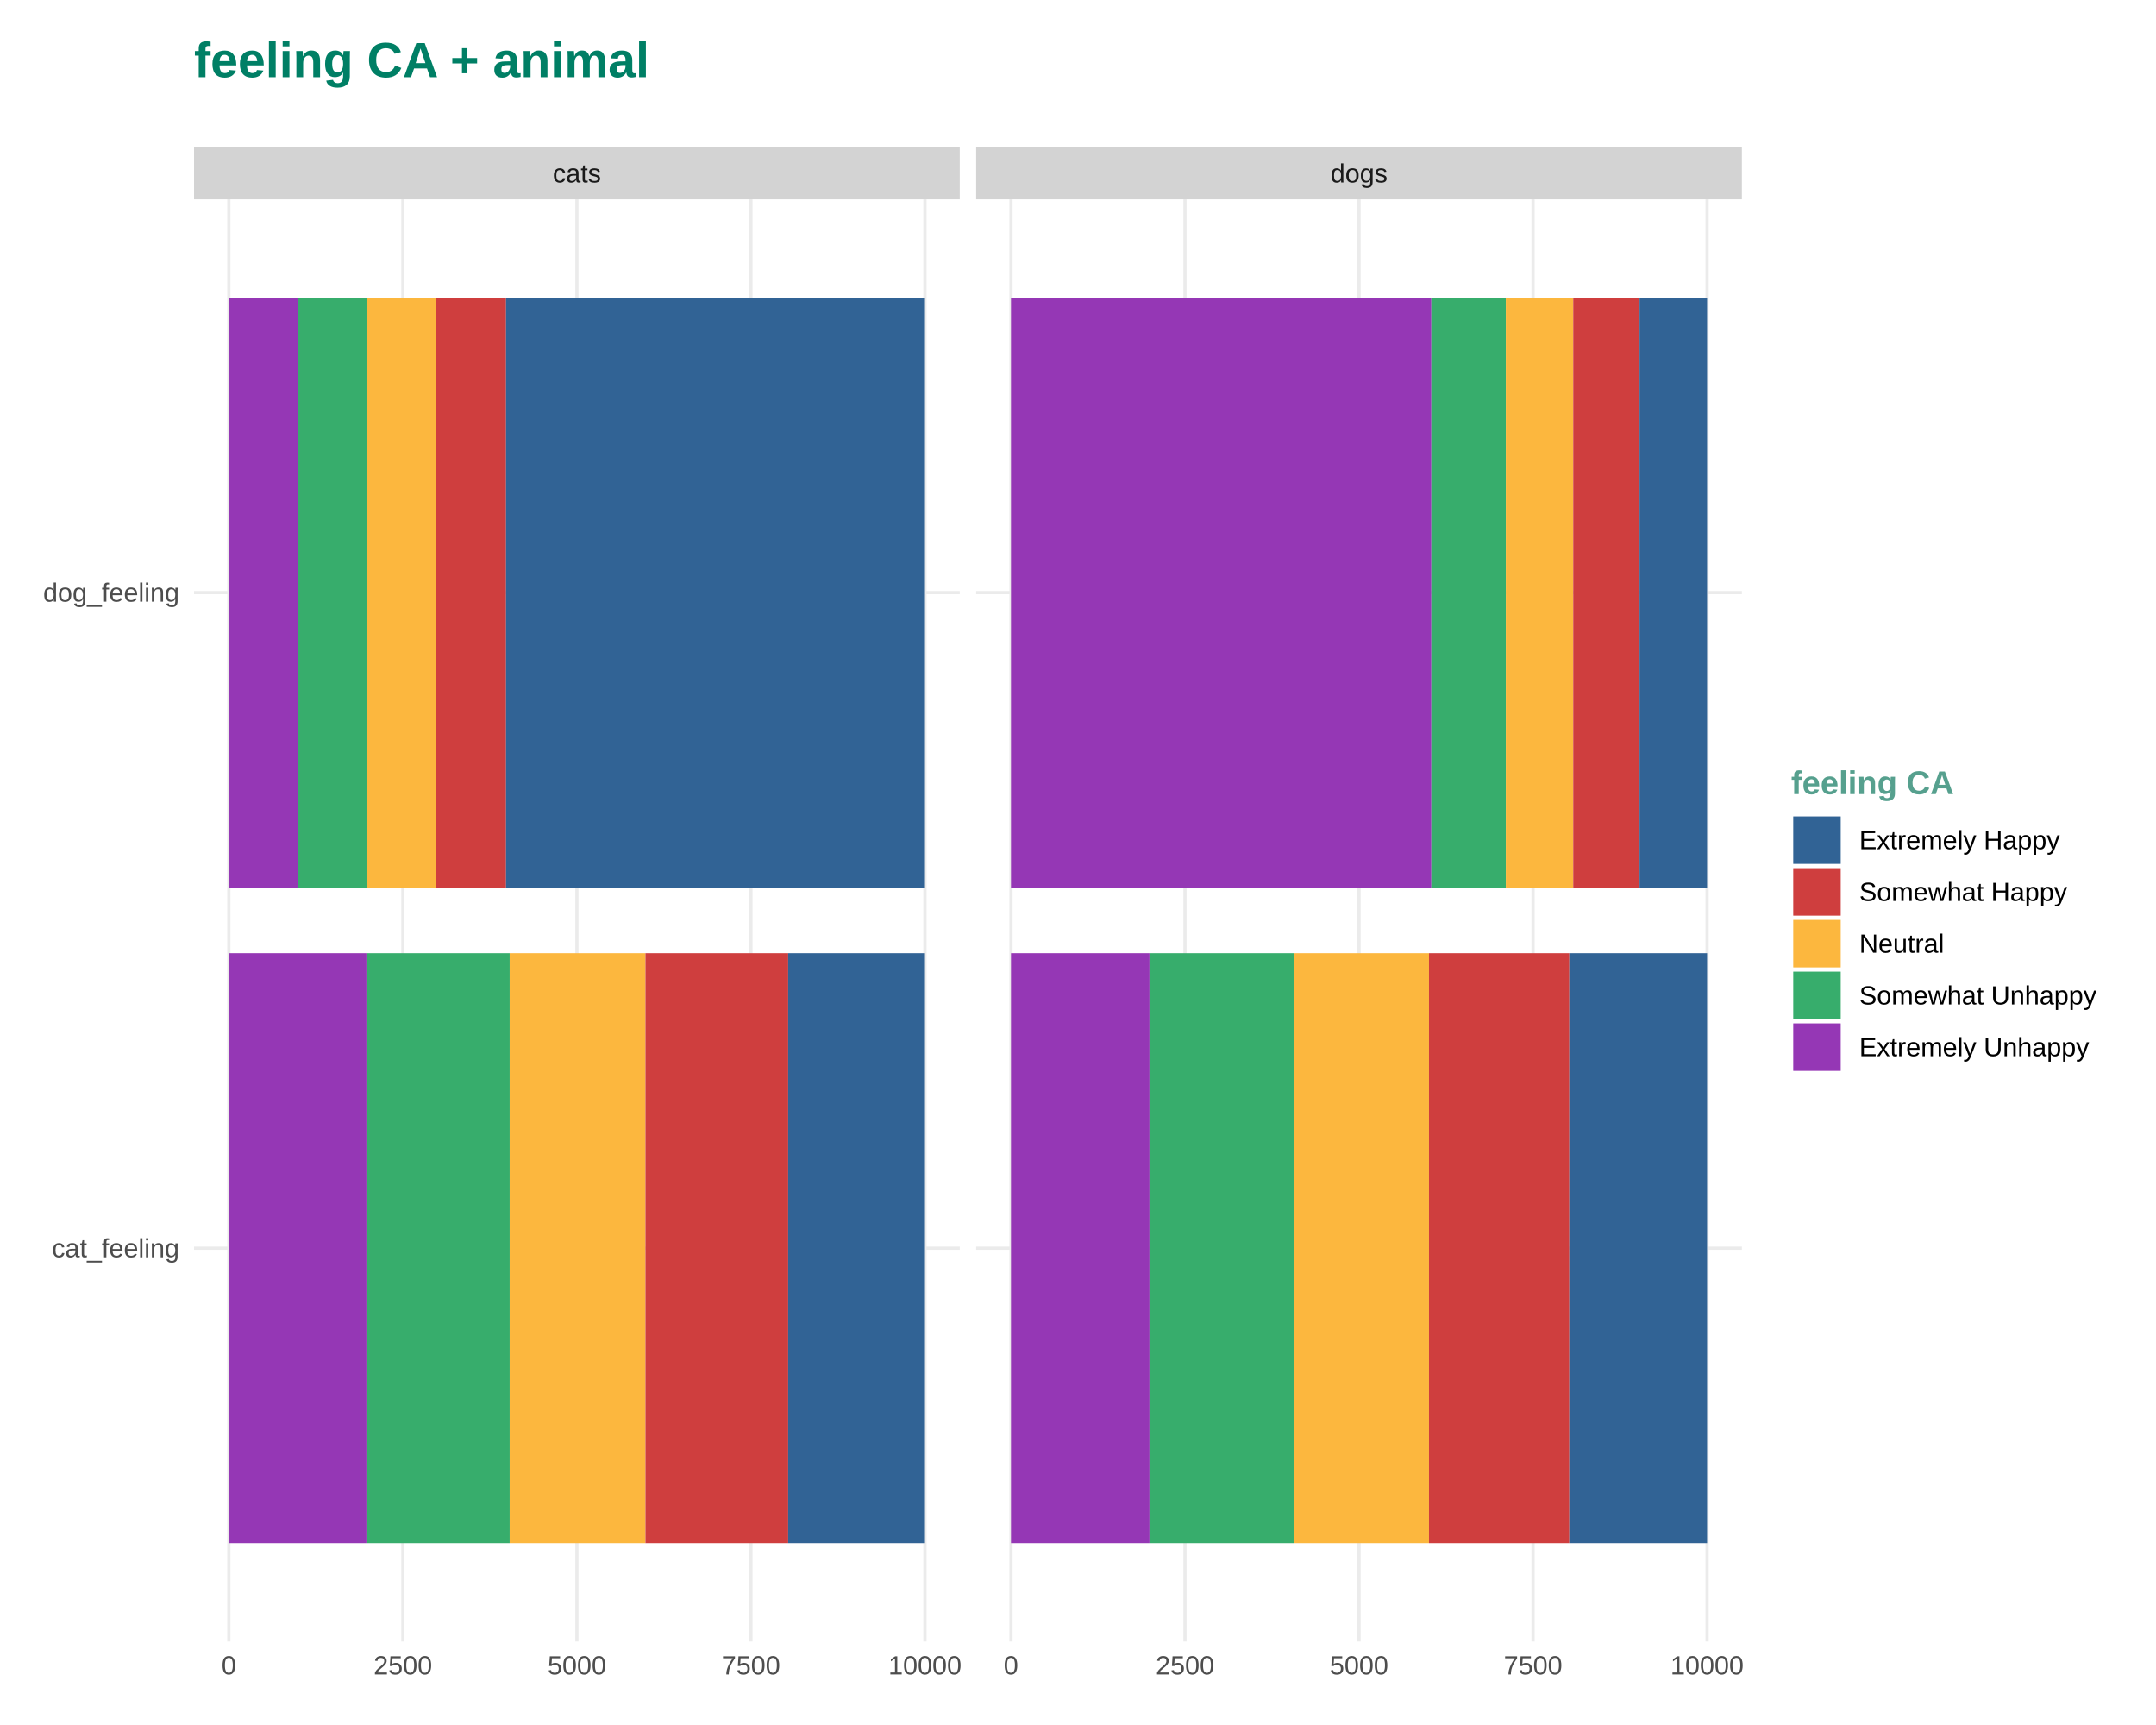
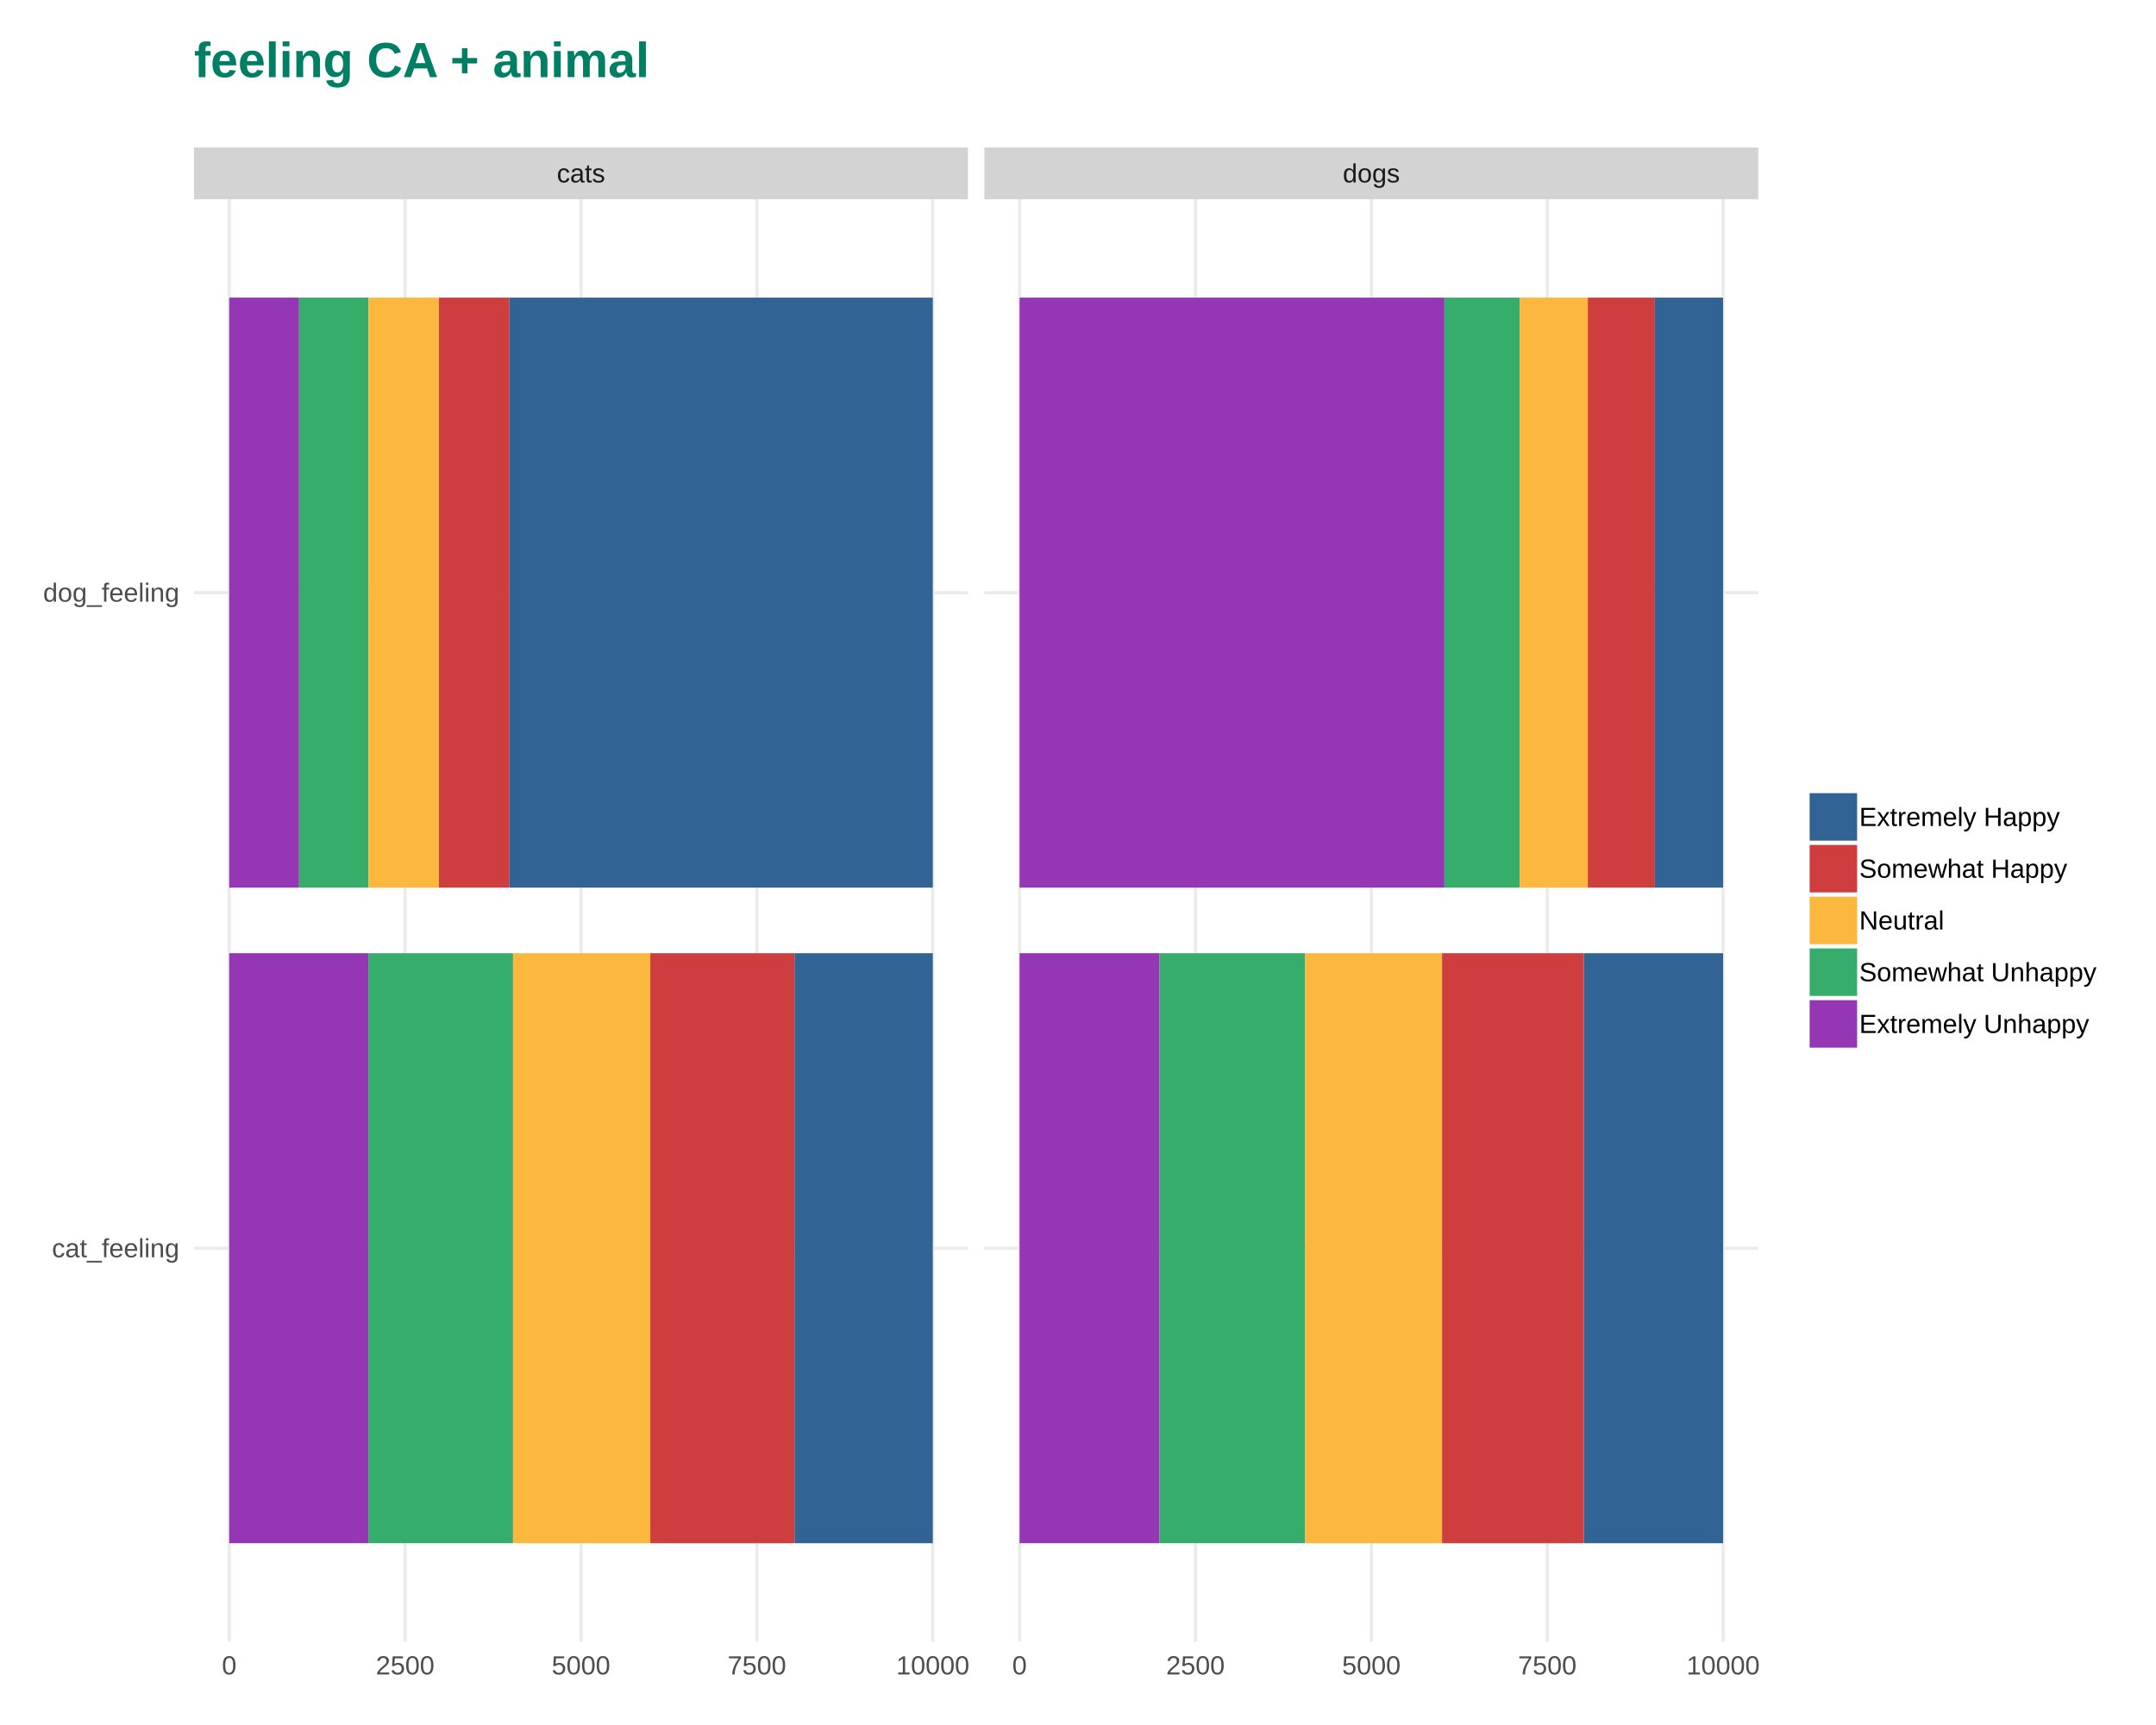
<svg xmlns="http://www.w3.org/2000/svg" viewBox="0 0 720.00 576.00">
  <defs>
    <style type="text/css">
    line, polyline, polygon, path, rect, circle {
      fill: none;
      stroke: #000000;
      stroke-linecap: round;
      stroke-linejoin: round;
      stroke-miterlimit: 10.00;
    }
  </style>
  </defs>
  <rect width="100%" height="100%" style="stroke: none; fill: #FFFFFF;" />
  <defs>
-     <clipPath id="cpNjQuODB8MzIwLjUxfDU0OC4xNHw2Ni41NQ==">
-       <rect x="64.80" y="66.55" width="255.71" height="481.59" />
+     <clipPath id="cpNjQuODB8MzIzLjI1fDU0OC4xNHw2Ni41NQ==">
+       <rect x="64.80" y="66.55" width="258.45" height="481.59" />
    </clipPath>
  </defs>
-   <polyline points="64.80,416.79 320.51,416.79 " style="stroke-width: 1.07; stroke: #EBEBEB; stroke-linecap: butt;" clip-path="url(#cpNjQuODB8MzIwLjUxfDU0OC4xNHw2Ni41NQ==)" />
-   <polyline points="64.80,197.89 320.51,197.89 " style="stroke-width: 1.07; stroke: #EBEBEB; stroke-linecap: butt;" clip-path="url(#cpNjQuODB8MzIwLjUxfDU0OC4xNHw2Ni41NQ==)" />
-   <polyline points="76.42,548.14 76.42,66.55 " style="stroke-width: 1.07; stroke: #EBEBEB; stroke-linecap: butt;" clip-path="url(#cpNjQuODB8MzIwLjUxfDU0OC4xNHw2Ni41NQ==)" />
-   <polyline points="134.54,548.14 134.54,66.55 " style="stroke-width: 1.07; stroke: #EBEBEB; stroke-linecap: butt;" clip-path="url(#cpNjQuODB8MzIwLjUxfDU0OC4xNHw2Ni41NQ==)" />
-   <polyline points="192.66,548.14 192.66,66.55 " style="stroke-width: 1.07; stroke: #EBEBEB; stroke-linecap: butt;" clip-path="url(#cpNjQuODB8MzIwLjUxfDU0OC4xNHw2Ni41NQ==)" />
-   <polyline points="250.77,548.14 250.77,66.55 " style="stroke-width: 1.07; stroke: #EBEBEB; stroke-linecap: butt;" clip-path="url(#cpNjQuODB8MzIwLjUxfDU0OC4xNHw2Ni41NQ==)" />
-   <polyline points="308.89,548.14 308.89,66.55 " style="stroke-width: 1.07; stroke: #EBEBEB; stroke-linecap: butt;" clip-path="url(#cpNjQuODB8MzIwLjUxfDU0OC4xNHw2Ni41NQ==)" />
-   <rect x="76.42" y="318.29" width="45.96" height="197.01" style="stroke-width: 1.07; stroke: none; stroke-linecap: butt; fill: #9537B5;" clip-path="url(#cpNjQuODB8MzIwLjUxfDU0OC4xNHw2Ni41NQ==)" />
-   <rect x="122.38" y="318.29" width="47.82" height="197.01" style="stroke-width: 1.07; stroke: none; stroke-linecap: butt; fill: #37AD6C;" clip-path="url(#cpNjQuODB8MzIwLjUxfDU0OC4xNHw2Ni41NQ==)" />
-   <rect x="170.20" y="318.29" width="45.35" height="197.01" style="stroke-width: 1.07; stroke: none; stroke-linecap: butt; fill: #FCB73E;" clip-path="url(#cpNjQuODB8MzIwLjUxfDU0OC4xNHw2Ni41NQ==)" />
-   <rect x="215.55" y="318.29" width="47.66" height="197.01" style="stroke-width: 1.07; stroke: none; stroke-linecap: butt; fill: #CF3E3E;" clip-path="url(#cpNjQuODB8MzIwLjUxfDU0OC4xNHw2Ni41NQ==)" />
-   <rect x="263.21" y="318.29" width="45.68" height="197.01" style="stroke-width: 1.07; stroke: none; stroke-linecap: butt; fill: #316395;" clip-path="url(#cpNjQuODB8MzIwLjUxfDU0OC4xNHw2Ni41NQ==)" />
-   <rect x="76.42" y="99.38" width="23.08" height="197.01" style="stroke-width: 1.07; stroke: none; stroke-linecap: butt; fill: #9537B5;" clip-path="url(#cpNjQuODB8MzIwLjUxfDU0OC4xNHw2Ni41NQ==)" />
-   <rect x="99.51" y="99.38" width="22.92" height="197.01" style="stroke-width: 1.07; stroke: none; stroke-linecap: butt; fill: #37AD6C;" clip-path="url(#cpNjQuODB8MzIwLjUxfDU0OC4xNHw2Ni41NQ==)" />
-   <rect x="122.43" y="99.38" width="23.29" height="197.01" style="stroke-width: 1.07; stroke: none; stroke-linecap: butt; fill: #FCB73E;" clip-path="url(#cpNjQuODB8MzIwLjUxfDU0OC4xNHw2Ni41NQ==)" />
-   <rect x="145.72" y="99.38" width="23.27" height="197.01" style="stroke-width: 1.07; stroke: none; stroke-linecap: butt; fill: #CF3E3E;" clip-path="url(#cpNjQuODB8MzIwLjUxfDU0OC4xNHw2Ni41NQ==)" />
-   <rect x="168.99" y="99.38" width="139.90" height="197.01" style="stroke-width: 1.07; stroke: none; stroke-linecap: butt; fill: #316395;" clip-path="url(#cpNjQuODB8MzIwLjUxfDU0OC4xNHw2Ni41NQ==)" />
+   <polyline points="64.80,416.79 323.25,416.79 " style="stroke-width: 1.07; stroke: #EBEBEB; stroke-linecap: butt;" clip-path="url(#cpNjQuODB8MzIzLjI1fDU0OC4xNHw2Ni41NQ==)" />
+   <polyline points="64.80,197.89 323.25,197.89 " style="stroke-width: 1.07; stroke: #EBEBEB; stroke-linecap: butt;" clip-path="url(#cpNjQuODB8MzIzLjI1fDU0OC4xNHw2Ni41NQ==)" />
+   <polyline points="76.55,548.14 76.55,66.55 " style="stroke-width: 1.07; stroke: #EBEBEB; stroke-linecap: butt;" clip-path="url(#cpNjQuODB8MzIzLjI1fDU0OC4xNHw2Ni41NQ==)" />
+   <polyline points="135.29,548.14 135.29,66.55 " style="stroke-width: 1.07; stroke: #EBEBEB; stroke-linecap: butt;" clip-path="url(#cpNjQuODB8MzIzLjI1fDU0OC4xNHw2Ni41NQ==)" />
+   <polyline points="194.03,548.14 194.03,66.55 " style="stroke-width: 1.07; stroke: #EBEBEB; stroke-linecap: butt;" clip-path="url(#cpNjQuODB8MzIzLjI1fDU0OC4xNHw2Ni41NQ==)" />
+   <polyline points="252.77,548.14 252.77,66.55 " style="stroke-width: 1.07; stroke: #EBEBEB; stroke-linecap: butt;" clip-path="url(#cpNjQuODB8MzIzLjI1fDU0OC4xNHw2Ni41NQ==)" />
+   <polyline points="311.50,548.14 311.50,66.55 " style="stroke-width: 1.07; stroke: #EBEBEB; stroke-linecap: butt;" clip-path="url(#cpNjQuODB8MzIzLjI1fDU0OC4xNHw2Ni41NQ==)" />
+   <rect x="76.55" y="318.29" width="46.45" height="197.01" style="stroke-width: 1.07; stroke: none; stroke-linecap: butt; fill: #9537B5;" clip-path="url(#cpNjQuODB8MzIzLjI1fDU0OC4xNHw2Ni41NQ==)" />
+   <rect x="123.00" y="318.29" width="48.33" height="197.01" style="stroke-width: 1.07; stroke: none; stroke-linecap: butt; fill: #37AD6C;" clip-path="url(#cpNjQuODB8MzIzLjI1fDU0OC4xNHw2Ni41NQ==)" />
+   <rect x="171.33" y="318.29" width="45.84" height="197.01" style="stroke-width: 1.07; stroke: none; stroke-linecap: butt; fill: #FCB73E;" clip-path="url(#cpNjQuODB8MzIzLjI1fDU0OC4xNHw2Ni41NQ==)" />
+   <rect x="217.17" y="318.29" width="48.17" height="197.01" style="stroke-width: 1.07; stroke: none; stroke-linecap: butt; fill: #CF3E3E;" clip-path="url(#cpNjQuODB8MzIzLjI1fDU0OC4xNHw2Ni41NQ==)" />
+   <rect x="265.34" y="318.29" width="46.17" height="197.01" style="stroke-width: 1.07; stroke: none; stroke-linecap: butt; fill: #316395;" clip-path="url(#cpNjQuODB8MzIzLjI1fDU0OC4xNHw2Ni41NQ==)" />
+   <rect x="76.55" y="99.38" width="23.33" height="197.01" style="stroke-width: 1.07; stroke: none; stroke-linecap: butt; fill: #9537B5;" clip-path="url(#cpNjQuODB8MzIzLjI1fDU0OC4xNHw2Ni41NQ==)" />
+   <rect x="99.88" y="99.38" width="23.17" height="197.01" style="stroke-width: 1.07; stroke: none; stroke-linecap: butt; fill: #37AD6C;" clip-path="url(#cpNjQuODB8MzIzLjI1fDU0OC4xNHw2Ni41NQ==)" />
+   <rect x="123.05" y="99.38" width="23.54" height="197.01" style="stroke-width: 1.07; stroke: none; stroke-linecap: butt; fill: #FCB73E;" clip-path="url(#cpNjQuODB8MzIzLjI1fDU0OC4xNHw2Ni41NQ==)" />
+   <rect x="146.59" y="99.38" width="23.52" height="197.01" style="stroke-width: 1.07; stroke: none; stroke-linecap: butt; fill: #CF3E3E;" clip-path="url(#cpNjQuODB8MzIzLjI1fDU0OC4xNHw2Ni41NQ==)" />
+   <rect x="170.11" y="99.38" width="141.40" height="197.01" style="stroke-width: 1.07; stroke: none; stroke-linecap: butt; fill: #316395;" clip-path="url(#cpNjQuODB8MzIzLjI1fDU0OC4xNHw2Ni41NQ==)" />
  <defs>
    <clipPath id="cpMC4wMHw3MjAuMDB8NTc2LjAwfDAuMDA=">
      <rect x="0.00" y="0.00" width="720.00" height="576.00" />
    </clipPath>
  </defs>
  <defs>
-     <clipPath id="cpMzI1Ljk5fDU4MS43MHw1NDguMTR8NjYuNTU=">
-       <rect x="325.99" y="66.55" width="255.71" height="481.59" />
+     <clipPath id="cpMzI4LjczfDU4Ny4xOHw1NDguMTR8NjYuNTU=">
+       <rect x="328.73" y="66.55" width="258.45" height="481.59" />
    </clipPath>
  </defs>
-   <polyline points="325.99,416.79 581.70,416.79 " style="stroke-width: 1.07; stroke: #EBEBEB; stroke-linecap: butt;" clip-path="url(#cpMzI1Ljk5fDU4MS43MHw1NDguMTR8NjYuNTU=)" />
-   <polyline points="325.99,197.89 581.70,197.89 " style="stroke-width: 1.07; stroke: #EBEBEB; stroke-linecap: butt;" clip-path="url(#cpMzI1Ljk5fDU4MS43MHw1NDguMTR8NjYuNTU=)" />
-   <polyline points="337.62,548.14 337.62,66.55 " style="stroke-width: 1.07; stroke: #EBEBEB; stroke-linecap: butt;" clip-path="url(#cpMzI1Ljk5fDU4MS43MHw1NDguMTR8NjYuNTU=)" />
-   <polyline points="395.73,548.14 395.73,66.55 " style="stroke-width: 1.07; stroke: #EBEBEB; stroke-linecap: butt;" clip-path="url(#cpMzI1Ljk5fDU4MS43MHw1NDguMTR8NjYuNTU=)" />
-   <polyline points="453.85,548.14 453.85,66.55 " style="stroke-width: 1.07; stroke: #EBEBEB; stroke-linecap: butt;" clip-path="url(#cpMzI1Ljk5fDU4MS43MHw1NDguMTR8NjYuNTU=)" />
-   <polyline points="511.96,548.14 511.96,66.55 " style="stroke-width: 1.07; stroke: #EBEBEB; stroke-linecap: butt;" clip-path="url(#cpMzI1Ljk5fDU4MS43MHw1NDguMTR8NjYuNTU=)" />
-   <polyline points="570.08,548.14 570.08,66.55 " style="stroke-width: 1.07; stroke: #EBEBEB; stroke-linecap: butt;" clip-path="url(#cpMzI1Ljk5fDU4MS43MHw1NDguMTR8NjYuNTU=)" />
-   <rect x="337.62" y="318.29" width="46.26" height="197.01" style="stroke-width: 1.07; stroke: none; stroke-linecap: butt; fill: #9537B5;" clip-path="url(#cpMzI1Ljk5fDU4MS43MHw1NDguMTR8NjYuNTU=)" />
-   <rect x="383.88" y="318.29" width="48.12" height="197.01" style="stroke-width: 1.07; stroke: none; stroke-linecap: butt; fill: #37AD6C;" clip-path="url(#cpMzI1Ljk5fDU4MS43MHw1NDguMTR8NjYuNTU=)" />
-   <rect x="432.00" y="318.29" width="45.21" height="197.01" style="stroke-width: 1.07; stroke: none; stroke-linecap: butt; fill: #FCB73E;" clip-path="url(#cpMzI1Ljk5fDU4MS43MHw1NDguMTR8NjYuNTU=)" />
-   <rect x="477.21" y="318.29" width="46.87" height="197.01" style="stroke-width: 1.07; stroke: none; stroke-linecap: butt; fill: #CF3E3E;" clip-path="url(#cpMzI1Ljk5fDU4MS43MHw1NDguMTR8NjYuNTU=)" />
-   <rect x="524.08" y="318.29" width="46.00" height="197.01" style="stroke-width: 1.07; stroke: none; stroke-linecap: butt; fill: #316395;" clip-path="url(#cpMzI1Ljk5fDU4MS43MHw1NDguMTR8NjYuNTU=)" />
-   <rect x="337.62" y="99.38" width="140.39" height="197.01" style="stroke-width: 1.07; stroke: none; stroke-linecap: butt; fill: #9537B5;" clip-path="url(#cpMzI1Ljk5fDU4MS43MHw1NDguMTR8NjYuNTU=)" />
-   <rect x="478.00" y="99.38" width="24.87" height="197.01" style="stroke-width: 1.07; stroke: none; stroke-linecap: butt; fill: #37AD6C;" clip-path="url(#cpMzI1Ljk5fDU4MS43MHw1NDguMTR8NjYuNTU=)" />
-   <rect x="502.87" y="99.38" width="22.50" height="197.01" style="stroke-width: 1.07; stroke: none; stroke-linecap: butt; fill: #FCB73E;" clip-path="url(#cpMzI1Ljk5fDU4MS43MHw1NDguMTR8NjYuNTU=)" />
-   <rect x="525.38" y="99.38" width="22.15" height="197.01" style="stroke-width: 1.07; stroke: none; stroke-linecap: butt; fill: #CF3E3E;" clip-path="url(#cpMzI1Ljk5fDU4MS43MHw1NDguMTR8NjYuNTU=)" />
-   <rect x="547.53" y="99.38" width="22.55" height="197.01" style="stroke-width: 1.07; stroke: none; stroke-linecap: butt; fill: #316395;" clip-path="url(#cpMzI1Ljk5fDU4MS43MHw1NDguMTR8NjYuNTU=)" />
+   <polyline points="328.73,416.79 587.18,416.79 " style="stroke-width: 1.07; stroke: #EBEBEB; stroke-linecap: butt;" clip-path="url(#cpMzI4LjczfDU4Ny4xOHw1NDguMTR8NjYuNTU=)" />
+   <polyline points="328.73,197.89 587.18,197.89 " style="stroke-width: 1.07; stroke: #EBEBEB; stroke-linecap: butt;" clip-path="url(#cpMzI4LjczfDU4Ny4xOHw1NDguMTR8NjYuNTU=)" />
+   <polyline points="340.48,548.14 340.48,66.55 " style="stroke-width: 1.07; stroke: #EBEBEB; stroke-linecap: butt;" clip-path="url(#cpMzI4LjczfDU4Ny4xOHw1NDguMTR8NjYuNTU=)" />
+   <polyline points="399.22,548.14 399.22,66.55 " style="stroke-width: 1.07; stroke: #EBEBEB; stroke-linecap: butt;" clip-path="url(#cpMzI4LjczfDU4Ny4xOHw1NDguMTR8NjYuNTU=)" />
+   <polyline points="457.96,548.14 457.96,66.55 " style="stroke-width: 1.07; stroke: #EBEBEB; stroke-linecap: butt;" clip-path="url(#cpMzI4LjczfDU4Ny4xOHw1NDguMTR8NjYuNTU=)" />
+   <polyline points="516.70,548.14 516.70,66.55 " style="stroke-width: 1.07; stroke: #EBEBEB; stroke-linecap: butt;" clip-path="url(#cpMzI4LjczfDU4Ny4xOHw1NDguMTR8NjYuNTU=)" />
+   <polyline points="575.44,548.14 575.44,66.55 " style="stroke-width: 1.07; stroke: #EBEBEB; stroke-linecap: butt;" clip-path="url(#cpMzI4LjczfDU4Ny4xOHw1NDguMTR8NjYuNTU=)" />
+   <rect x="340.48" y="318.29" width="46.76" height="197.01" style="stroke-width: 1.07; stroke: none; stroke-linecap: butt; fill: #9537B5;" clip-path="url(#cpMzI4LjczfDU4Ny4xOHw1NDguMTR8NjYuNTU=)" />
+   <rect x="387.24" y="318.29" width="48.64" height="197.01" style="stroke-width: 1.07; stroke: none; stroke-linecap: butt; fill: #37AD6C;" clip-path="url(#cpMzI4LjczfDU4Ny4xOHw1NDguMTR8NjYuNTU=)" />
+   <rect x="435.87" y="318.29" width="45.70" height="197.01" style="stroke-width: 1.07; stroke: none; stroke-linecap: butt; fill: #FCB73E;" clip-path="url(#cpMzI4LjczfDU4Ny4xOHw1NDguMTR8NjYuNTU=)" />
+   <rect x="481.57" y="318.29" width="47.37" height="197.01" style="stroke-width: 1.07; stroke: none; stroke-linecap: butt; fill: #CF3E3E;" clip-path="url(#cpMzI4LjczfDU4Ny4xOHw1NDguMTR8NjYuNTU=)" />
+   <rect x="528.94" y="318.29" width="46.50" height="197.01" style="stroke-width: 1.07; stroke: none; stroke-linecap: butt; fill: #316395;" clip-path="url(#cpMzI4LjczfDU4Ny4xOHw1NDguMTR8NjYuNTU=)" />
+   <rect x="340.48" y="99.38" width="141.89" height="197.01" style="stroke-width: 1.07; stroke: none; stroke-linecap: butt; fill: #9537B5;" clip-path="url(#cpMzI4LjczfDU4Ny4xOHw1NDguMTR8NjYuNTU=)" />
+   <rect x="482.37" y="99.38" width="25.14" height="197.01" style="stroke-width: 1.07; stroke: none; stroke-linecap: butt; fill: #37AD6C;" clip-path="url(#cpMzI4LjczfDU4Ny4xOHw1NDguMTR8NjYuNTU=)" />
+   <rect x="507.51" y="99.38" width="22.74" height="197.01" style="stroke-width: 1.07; stroke: none; stroke-linecap: butt; fill: #FCB73E;" clip-path="url(#cpMzI4LjczfDU4Ny4xOHw1NDguMTR8NjYuNTU=)" />
+   <rect x="530.25" y="99.38" width="22.39" height="197.01" style="stroke-width: 1.07; stroke: none; stroke-linecap: butt; fill: #CF3E3E;" clip-path="url(#cpMzI4LjczfDU4Ny4xOHw1NDguMTR8NjYuNTU=)" />
+   <rect x="552.64" y="99.38" width="22.79" height="197.01" style="stroke-width: 1.07; stroke: none; stroke-linecap: butt; fill: #316395;" clip-path="url(#cpMzI4LjczfDU4Ny4xOHw1NDguMTR8NjYuNTU=)" />
  <defs>
    <clipPath id="cpMC4wMHw3MjAuMDB8NTc2LjAwfDAuMDA=">
      <rect x="0.00" y="0.00" width="720.00" height="576.00" />
    </clipPath>
  </defs>
  <defs>
-     <clipPath id="cpNjQuODB8MzIwLjUxfDY2LjU1fDQ5LjI1">
-       <rect x="64.80" y="49.25" width="255.71" height="17.30" />
+     <clipPath id="cpNjQuODB8MzIzLjI1fDY2LjU1fDQ5LjI1">
+       <rect x="64.80" y="49.25" width="258.45" height="17.30" />
    </clipPath>
  </defs>
-   <rect x="64.80" y="49.25" width="255.71" height="17.30" style="stroke-width: 1.07; stroke: none; fill: #D3D3D3;" clip-path="url(#cpNjQuODB8MzIwLjUxfDY2LjU1fDQ5LjI1)" />
-   <g clip-path="url(#cpNjQuODB8MzIwLjUxfDY2LjU1fDQ5LjI1)">
-     <text x="184.59" y="60.92" style="font-size: 8.80px; fill: #1A1A1A; font-family: Liberation Sans;" textLength="16.14px" lengthAdjust="spacingAndGlyphs">cats</text>
+   <rect x="64.80" y="49.25" width="258.45" height="17.30" style="stroke-width: 1.07; stroke: none; fill: #D3D3D3;" clip-path="url(#cpNjQuODB8MzIzLjI1fDY2LjU1fDQ5LjI1)" />
+   <g clip-path="url(#cpNjQuODB8MzIzLjI1fDY2LjU1fDQ5LjI1)">
+     <text x="185.96" y="60.92" style="font-size: 8.80px; fill: #1A1A1A; font-family: Liberation Sans;" textLength="16.14px" lengthAdjust="spacingAndGlyphs">cats</text>
  </g>
  <defs>
    <clipPath id="cpMC4wMHw3MjAuMDB8NTc2LjAwfDAuMDA=">
      <rect x="0.00" y="0.00" width="720.00" height="576.00" />
    </clipPath>
  </defs>
  <defs>
-     <clipPath id="cpMzI1Ljk5fDU4MS43MHw2Ni41NXw0OS4yNQ==">
-       <rect x="325.99" y="49.25" width="255.71" height="17.30" />
+     <clipPath id="cpMzI4LjczfDU4Ny4xOHw2Ni41NXw0OS4yNQ==">
+       <rect x="328.73" y="49.25" width="258.45" height="17.30" />
    </clipPath>
  </defs>
-   <rect x="325.99" y="49.25" width="255.71" height="17.30" style="stroke-width: 1.07; stroke: none; fill: #D3D3D3;" clip-path="url(#cpMzI1Ljk5fDU4MS43MHw2Ni41NXw0OS4yNQ==)" />
-   <g clip-path="url(#cpMzI1Ljk5fDU4MS43MHw2Ni41NXw0OS4yNQ==)">
-     <text x="444.31" y="60.92" style="font-size: 8.80px; fill: #1A1A1A; font-family: Liberation Sans;" textLength="19.08px" lengthAdjust="spacingAndGlyphs">dogs</text>
+   <rect x="328.73" y="49.25" width="258.45" height="17.30" style="stroke-width: 1.07; stroke: none; fill: #D3D3D3;" clip-path="url(#cpMzI4LjczfDU4Ny4xOHw2Ni41NXw0OS4yNQ==)" />
+   <g clip-path="url(#cpMzI4LjczfDU4Ny4xOHw2Ni41NXw0OS4yNQ==)">
+     <text x="448.42" y="60.92" style="font-size: 8.80px; fill: #1A1A1A; font-family: Liberation Sans;" textLength="19.08px" lengthAdjust="spacingAndGlyphs">dogs</text>
  </g>
  <defs>
    <clipPath id="cpMC4wMHw3MjAuMDB8NTc2LjAwfDAuMDA=">
      <rect x="0.00" y="0.00" width="720.00" height="576.00" />
    </clipPath>
  </defs>
  <g clip-path="url(#cpMC4wMHw3MjAuMDB8NTc2LjAwfDAuMDA=)">
-     <text x="73.98" y="559.12" style="font-size: 8.80px; fill: #4D4D4D; font-family: Liberation Sans;" textLength="4.89px" lengthAdjust="spacingAndGlyphs">0</text>
+     <text x="74.10" y="559.12" style="font-size: 8.80px; fill: #4D4D4D; font-family: Liberation Sans;" textLength="4.89px" lengthAdjust="spacingAndGlyphs">0</text>
  </g>
  <g clip-path="url(#cpMC4wMHw3MjAuMDB8NTc2LjAwfDAuMDA=)">
-     <text x="124.76" y="559.12" style="font-size: 8.80px; fill: #4D4D4D; font-family: Liberation Sans;" textLength="19.56px" lengthAdjust="spacingAndGlyphs">2500</text>
+     <text x="125.51" y="559.12" style="font-size: 8.80px; fill: #4D4D4D; font-family: Liberation Sans;" textLength="19.56px" lengthAdjust="spacingAndGlyphs">2500</text>
  </g>
  <g clip-path="url(#cpMC4wMHw3MjAuMDB8NTc2LjAwfDAuMDA=)">
-     <text x="182.88" y="559.12" style="font-size: 8.80px; fill: #4D4D4D; font-family: Liberation Sans;" textLength="19.56px" lengthAdjust="spacingAndGlyphs">5000</text>
+     <text x="184.24" y="559.12" style="font-size: 8.80px; fill: #4D4D4D; font-family: Liberation Sans;" textLength="19.56px" lengthAdjust="spacingAndGlyphs">5000</text>
  </g>
  <g clip-path="url(#cpMC4wMHw3MjAuMDB8NTc2LjAwfDAuMDA=)">
-     <text x="240.99" y="559.12" style="font-size: 8.80px; fill: #4D4D4D; font-family: Liberation Sans;" textLength="19.56px" lengthAdjust="spacingAndGlyphs">7500</text>
+     <text x="242.98" y="559.12" style="font-size: 8.80px; fill: #4D4D4D; font-family: Liberation Sans;" textLength="19.56px" lengthAdjust="spacingAndGlyphs">7500</text>
  </g>
  <g clip-path="url(#cpMC4wMHw3MjAuMDB8NTc2LjAwfDAuMDA=)">
-     <text x="296.66" y="559.12" style="font-size: 8.80px; fill: #4D4D4D; font-family: Liberation Sans;" textLength="24.45px" lengthAdjust="spacingAndGlyphs">10000</text>
+     <text x="299.28" y="559.12" style="font-size: 8.80px; fill: #4D4D4D; font-family: Liberation Sans;" textLength="24.45px" lengthAdjust="spacingAndGlyphs">10000</text>
  </g>
  <g clip-path="url(#cpMC4wMHw3MjAuMDB8NTc2LjAwfDAuMDA=)">
-     <text x="335.17" y="559.12" style="font-size: 8.80px; fill: #4D4D4D; font-family: Liberation Sans;" textLength="4.89px" lengthAdjust="spacingAndGlyphs">0</text>
+     <text x="338.03" y="559.12" style="font-size: 8.80px; fill: #4D4D4D; font-family: Liberation Sans;" textLength="4.89px" lengthAdjust="spacingAndGlyphs">0</text>
  </g>
  <g clip-path="url(#cpMC4wMHw3MjAuMDB8NTc2LjAwfDAuMDA=)">
-     <text x="385.95" y="559.12" style="font-size: 8.80px; fill: #4D4D4D; font-family: Liberation Sans;" textLength="19.56px" lengthAdjust="spacingAndGlyphs">2500</text>
+     <text x="389.44" y="559.12" style="font-size: 8.80px; fill: #4D4D4D; font-family: Liberation Sans;" textLength="19.56px" lengthAdjust="spacingAndGlyphs">2500</text>
  </g>
  <g clip-path="url(#cpMC4wMHw3MjAuMDB8NTc2LjAwfDAuMDA=)">
-     <text x="444.07" y="559.12" style="font-size: 8.80px; fill: #4D4D4D; font-family: Liberation Sans;" textLength="19.56px" lengthAdjust="spacingAndGlyphs">5000</text>
+     <text x="448.18" y="559.12" style="font-size: 8.80px; fill: #4D4D4D; font-family: Liberation Sans;" textLength="19.56px" lengthAdjust="spacingAndGlyphs">5000</text>
  </g>
  <g clip-path="url(#cpMC4wMHw3MjAuMDB8NTc2LjAwfDAuMDA=)">
-     <text x="502.18" y="559.12" style="font-size: 8.80px; fill: #4D4D4D; font-family: Liberation Sans;" textLength="19.56px" lengthAdjust="spacingAndGlyphs">7500</text>
+     <text x="506.92" y="559.12" style="font-size: 8.80px; fill: #4D4D4D; font-family: Liberation Sans;" textLength="19.56px" lengthAdjust="spacingAndGlyphs">7500</text>
  </g>
  <g clip-path="url(#cpMC4wMHw3MjAuMDB8NTc2LjAwfDAuMDA=)">
-     <text x="557.85" y="559.12" style="font-size: 8.80px; fill: #4D4D4D; font-family: Liberation Sans;" textLength="24.45px" lengthAdjust="spacingAndGlyphs">10000</text>
+     <text x="563.21" y="559.12" style="font-size: 8.80px; fill: #4D4D4D; font-family: Liberation Sans;" textLength="24.45px" lengthAdjust="spacingAndGlyphs">10000</text>
  </g>
  <g clip-path="url(#cpMC4wMHw3MjAuMDB8NTc2LjAwfDAuMDA=)">
    <text x="17.34" y="419.82" style="font-size: 8.80px; fill: #4D4D4D; font-family: Liberation Sans;" textLength="42.53px" lengthAdjust="spacingAndGlyphs">cat_feeling</text>
  </g>
  <g clip-path="url(#cpMC4wMHw3MjAuMDB8NTc2LjAwfDAuMDA=)">
    <text x="14.40" y="200.91" style="font-size: 8.80px; fill: #4D4D4D; font-family: Liberation Sans;" textLength="45.47px" lengthAdjust="spacingAndGlyphs">dog_feeling</text>
  </g>
+   <rect x="604.33" y="264.85" width="15.86" height="15.86" style="stroke-width: 1.07; stroke: none; stroke-linejoin: miter; fill: #316395;" clip-path="url(#cpMC4wMHw3MjAuMDB8NTc2LjAwfDAuMDA=)" />
+   <rect x="604.33" y="282.13" width="15.86" height="15.86" style="stroke-width: 1.07; stroke: none; stroke-linejoin: miter; fill: #CF3E3E;" clip-path="url(#cpMC4wMHw3MjAuMDB8NTc2LjAwfDAuMDA=)" />
+   <rect x="604.33" y="299.41" width="15.86" height="15.86" style="stroke-width: 1.07; stroke: none; stroke-linejoin: miter; fill: #FCB73E;" clip-path="url(#cpMC4wMHw3MjAuMDB8NTc2LjAwfDAuMDA=)" />
+   <rect x="604.33" y="316.69" width="15.86" height="15.86" style="stroke-width: 1.07; stroke: none; stroke-linejoin: miter; fill: #37AD6C;" clip-path="url(#cpMC4wMHw3MjAuMDB8NTc2LjAwfDAuMDA=)" />
+   <rect x="604.33" y="333.97" width="15.86" height="15.86" style="stroke-width: 1.07; stroke: none; stroke-linejoin: miter; fill: #9537B5;" clip-path="url(#cpMC4wMHw3MjAuMDB8NTc2LjAwfDAuMDA=)" />
  <g clip-path="url(#cpMC4wMHw3MjAuMDB8NTc2LjAwfDAuMDA=)">
-     <text x="598.14" y="265.18" style="font-size: 11.00px; font-weight: bold; fill: #56A08E; font-family: Liberation Sans;" textLength="54.41px" lengthAdjust="spacingAndGlyphs">feeling CA</text>
-   </g>
-   <rect x="598.85" y="272.61" width="15.86" height="15.86" style="stroke-width: 1.07; stroke: none; stroke-linejoin: miter; fill: #316395;" clip-path="url(#cpMC4wMHw3MjAuMDB8NTc2LjAwfDAuMDA=)" />
-   <rect x="598.85" y="289.89" width="15.86" height="15.86" style="stroke-width: 1.07; stroke: none; stroke-linejoin: miter; fill: #CF3E3E;" clip-path="url(#cpMC4wMHw3MjAuMDB8NTc2LjAwfDAuMDA=)" />
-   <rect x="598.85" y="307.17" width="15.86" height="15.86" style="stroke-width: 1.07; stroke: none; stroke-linejoin: miter; fill: #FCB73E;" clip-path="url(#cpMC4wMHw3MjAuMDB8NTc2LjAwfDAuMDA=)" />
-   <rect x="598.85" y="324.45" width="15.86" height="15.86" style="stroke-width: 1.07; stroke: none; stroke-linejoin: miter; fill: #37AD6C;" clip-path="url(#cpMC4wMHw3MjAuMDB8NTc2LjAwfDAuMDA=)" />
-   <rect x="598.85" y="341.73" width="15.86" height="15.86" style="stroke-width: 1.07; stroke: none; stroke-linejoin: miter; fill: #9537B5;" clip-path="url(#cpMC4wMHw3MjAuMDB8NTc2LjAwfDAuMDA=)" />
-   <g clip-path="url(#cpMC4wMHw3MjAuMDB8NTc2LjAwfDAuMDA=)">
-     <text x="620.90" y="283.57" style="font-size: 8.80px; font-family: Liberation Sans;" textLength="66.98px" lengthAdjust="spacingAndGlyphs">Extremely Happy</text>
+     <text x="620.90" y="275.81" style="font-size: 8.80px; font-family: Liberation Sans;" textLength="66.98px" lengthAdjust="spacingAndGlyphs">Extremely Happy</text>
  </g>
  <g clip-path="url(#cpMC4wMHw3MjAuMDB8NTc2LjAwfDAuMDA=)">
-     <text x="620.90" y="300.85" style="font-size: 8.80px; font-family: Liberation Sans;" textLength="69.44px" lengthAdjust="spacingAndGlyphs">Somewhat Happy</text>
+     <text x="620.90" y="293.09" style="font-size: 8.80px; font-family: Liberation Sans;" textLength="69.44px" lengthAdjust="spacingAndGlyphs">Somewhat Happy</text>
  </g>
  <g clip-path="url(#cpMC4wMHw3MjAuMDB8NTc2LjAwfDAuMDA=)">
-     <text x="620.90" y="318.13" style="font-size: 8.80px; font-family: Liberation Sans;" textLength="28.34px" lengthAdjust="spacingAndGlyphs">Neutral</text>
+     <text x="620.90" y="310.37" style="font-size: 8.80px; font-family: Liberation Sans;" textLength="28.34px" lengthAdjust="spacingAndGlyphs">Neutral</text>
  </g>
  <g clip-path="url(#cpMC4wMHw3MjAuMDB8NTc2LjAwfDAuMDA=)">
-     <text x="620.90" y="335.41" style="font-size: 8.80px; font-family: Liberation Sans;" textLength="79.22px" lengthAdjust="spacingAndGlyphs">Somewhat Unhappy</text>
+     <text x="620.90" y="327.65" style="font-size: 8.80px; font-family: Liberation Sans;" textLength="79.22px" lengthAdjust="spacingAndGlyphs">Somewhat Unhappy</text>
  </g>
  <g clip-path="url(#cpMC4wMHw3MjAuMDB8NTc2LjAwfDAuMDA=)">
-     <text x="620.90" y="352.69" style="font-size: 8.80px; font-family: Liberation Sans;" textLength="76.77px" lengthAdjust="spacingAndGlyphs">Extremely Unhappy</text>
+     <text x="620.90" y="344.93" style="font-size: 8.80px; font-family: Liberation Sans;" textLength="76.77px" lengthAdjust="spacingAndGlyphs">Extremely Unhappy</text>
  </g>
  <g clip-path="url(#cpMC4wMHw3MjAuMDB8NTc2LjAwfDAuMDA=)">
    <text x="64.80" y="25.76" style="font-size: 16.50px; font-weight: bold; fill: #007F65; font-family: Liberation Sans;" textLength="152.02px" lengthAdjust="spacingAndGlyphs">feeling CA + animal</text>
  </g>
</svg>
